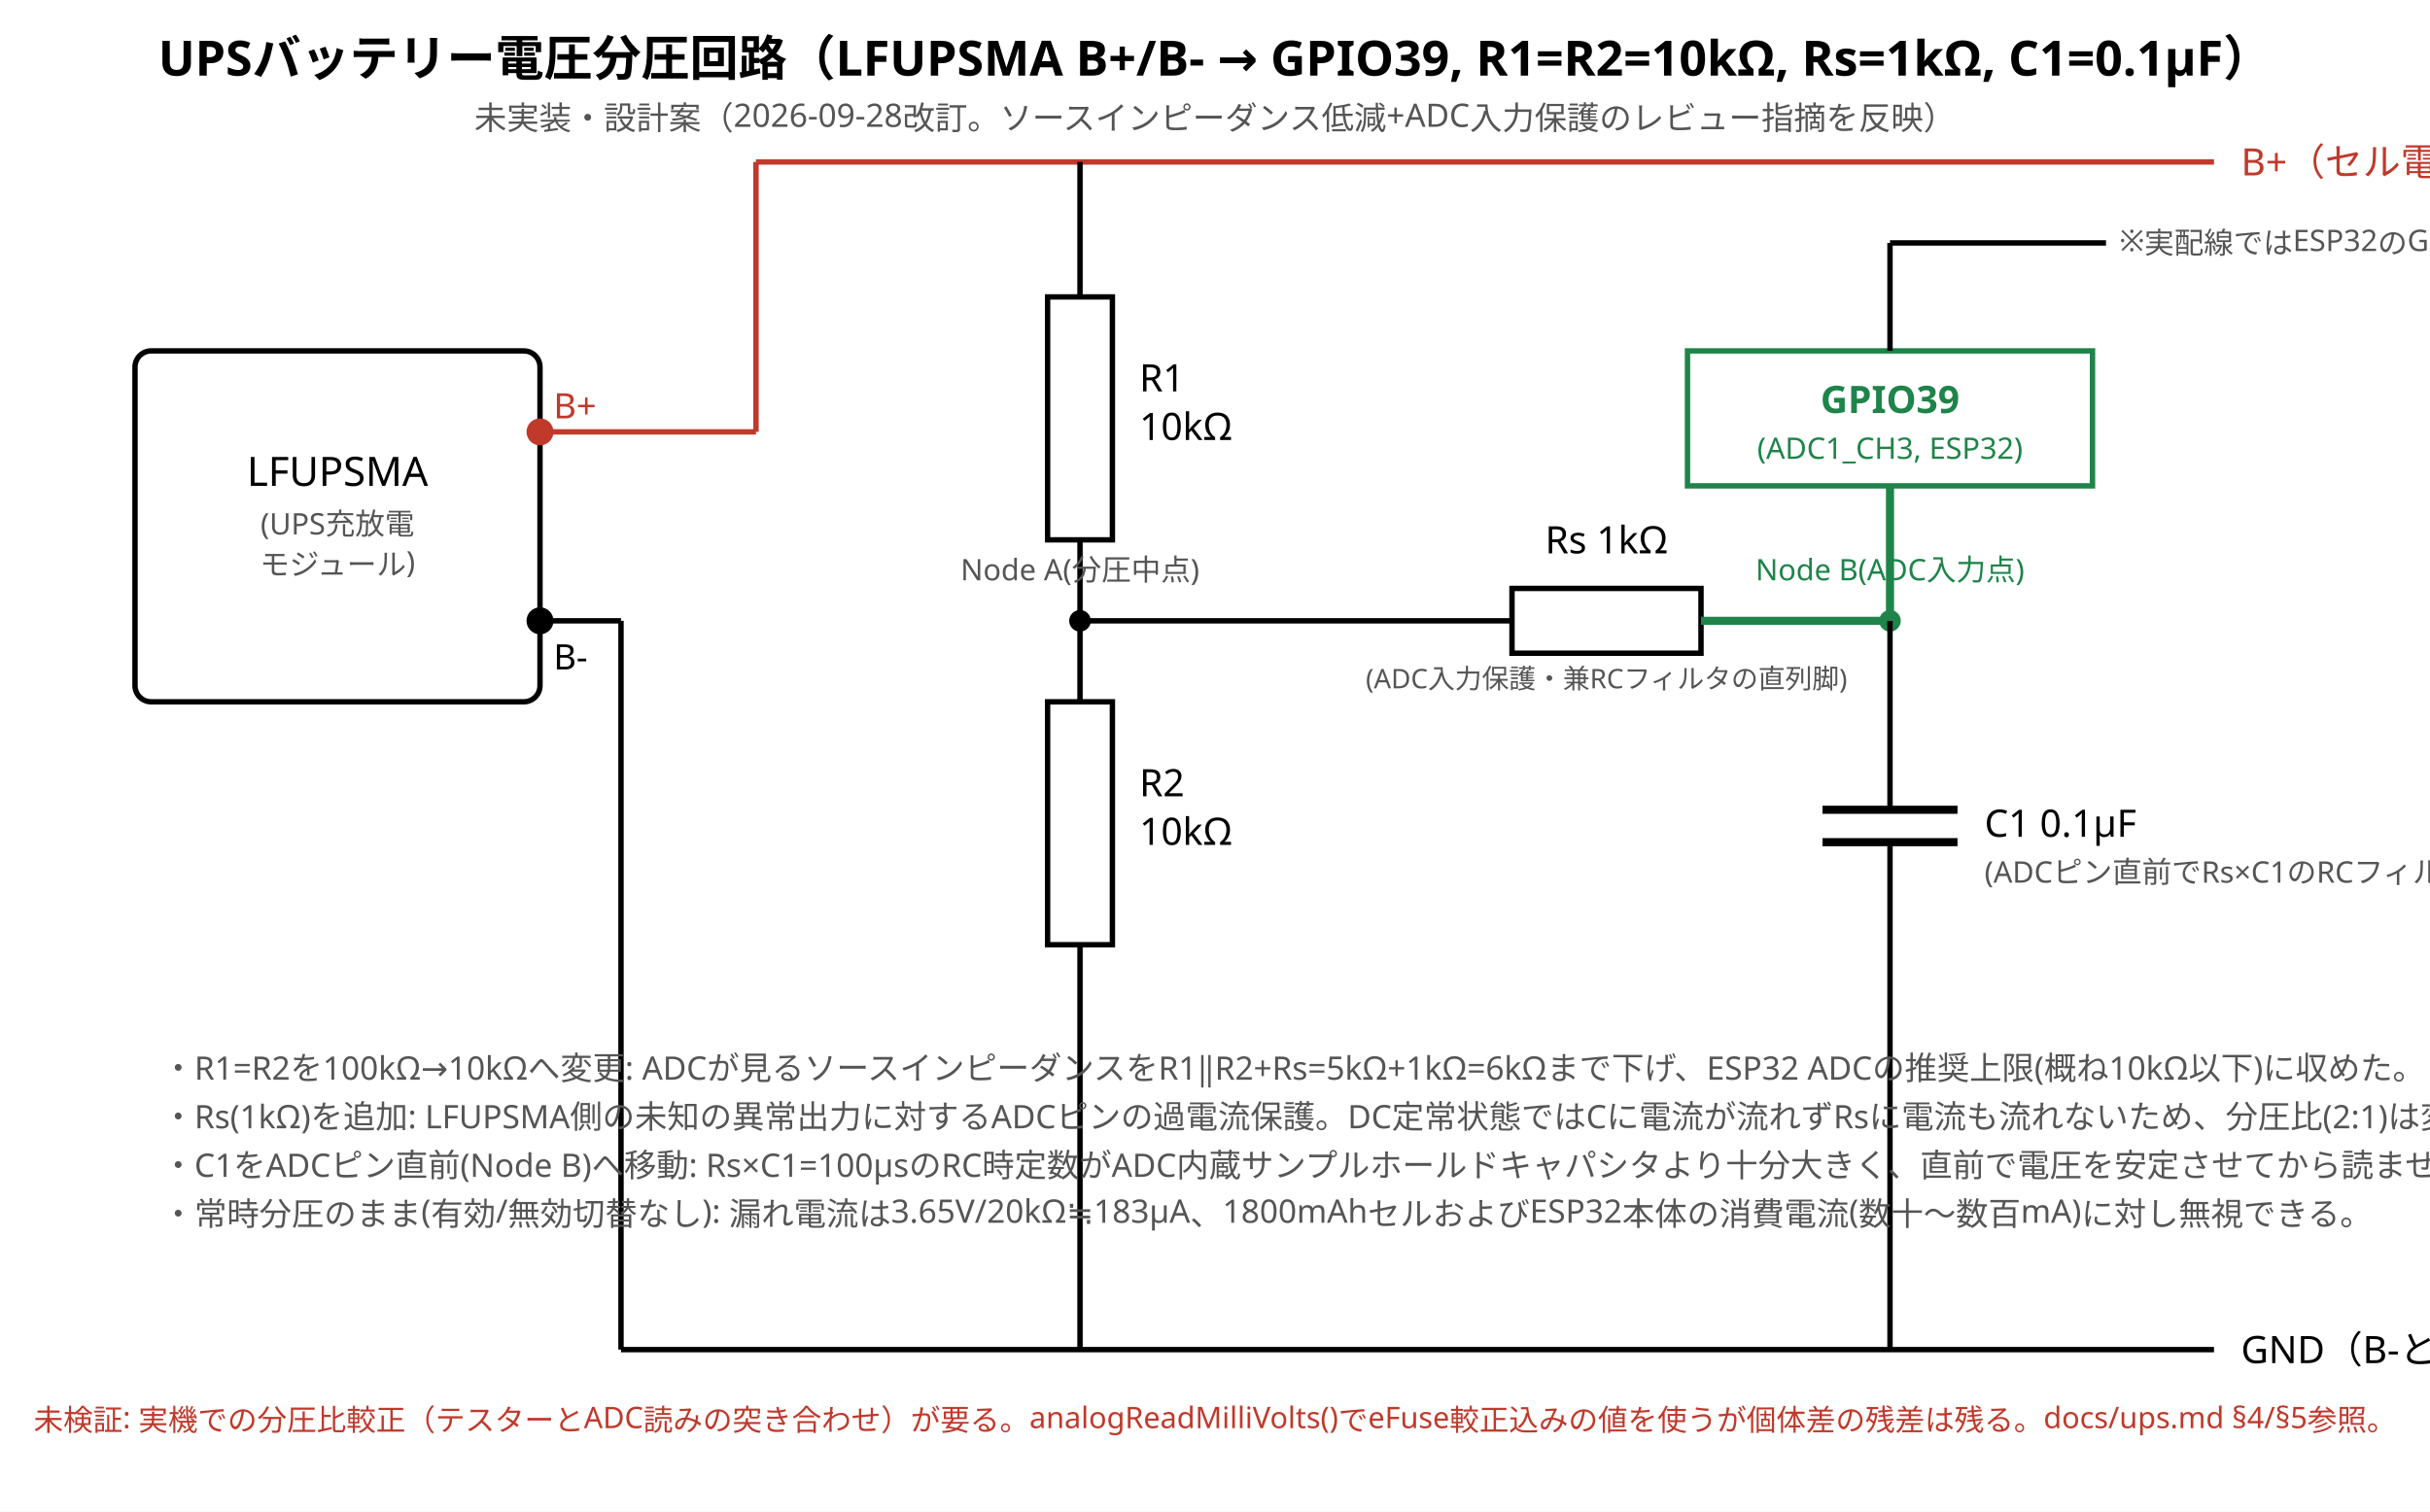
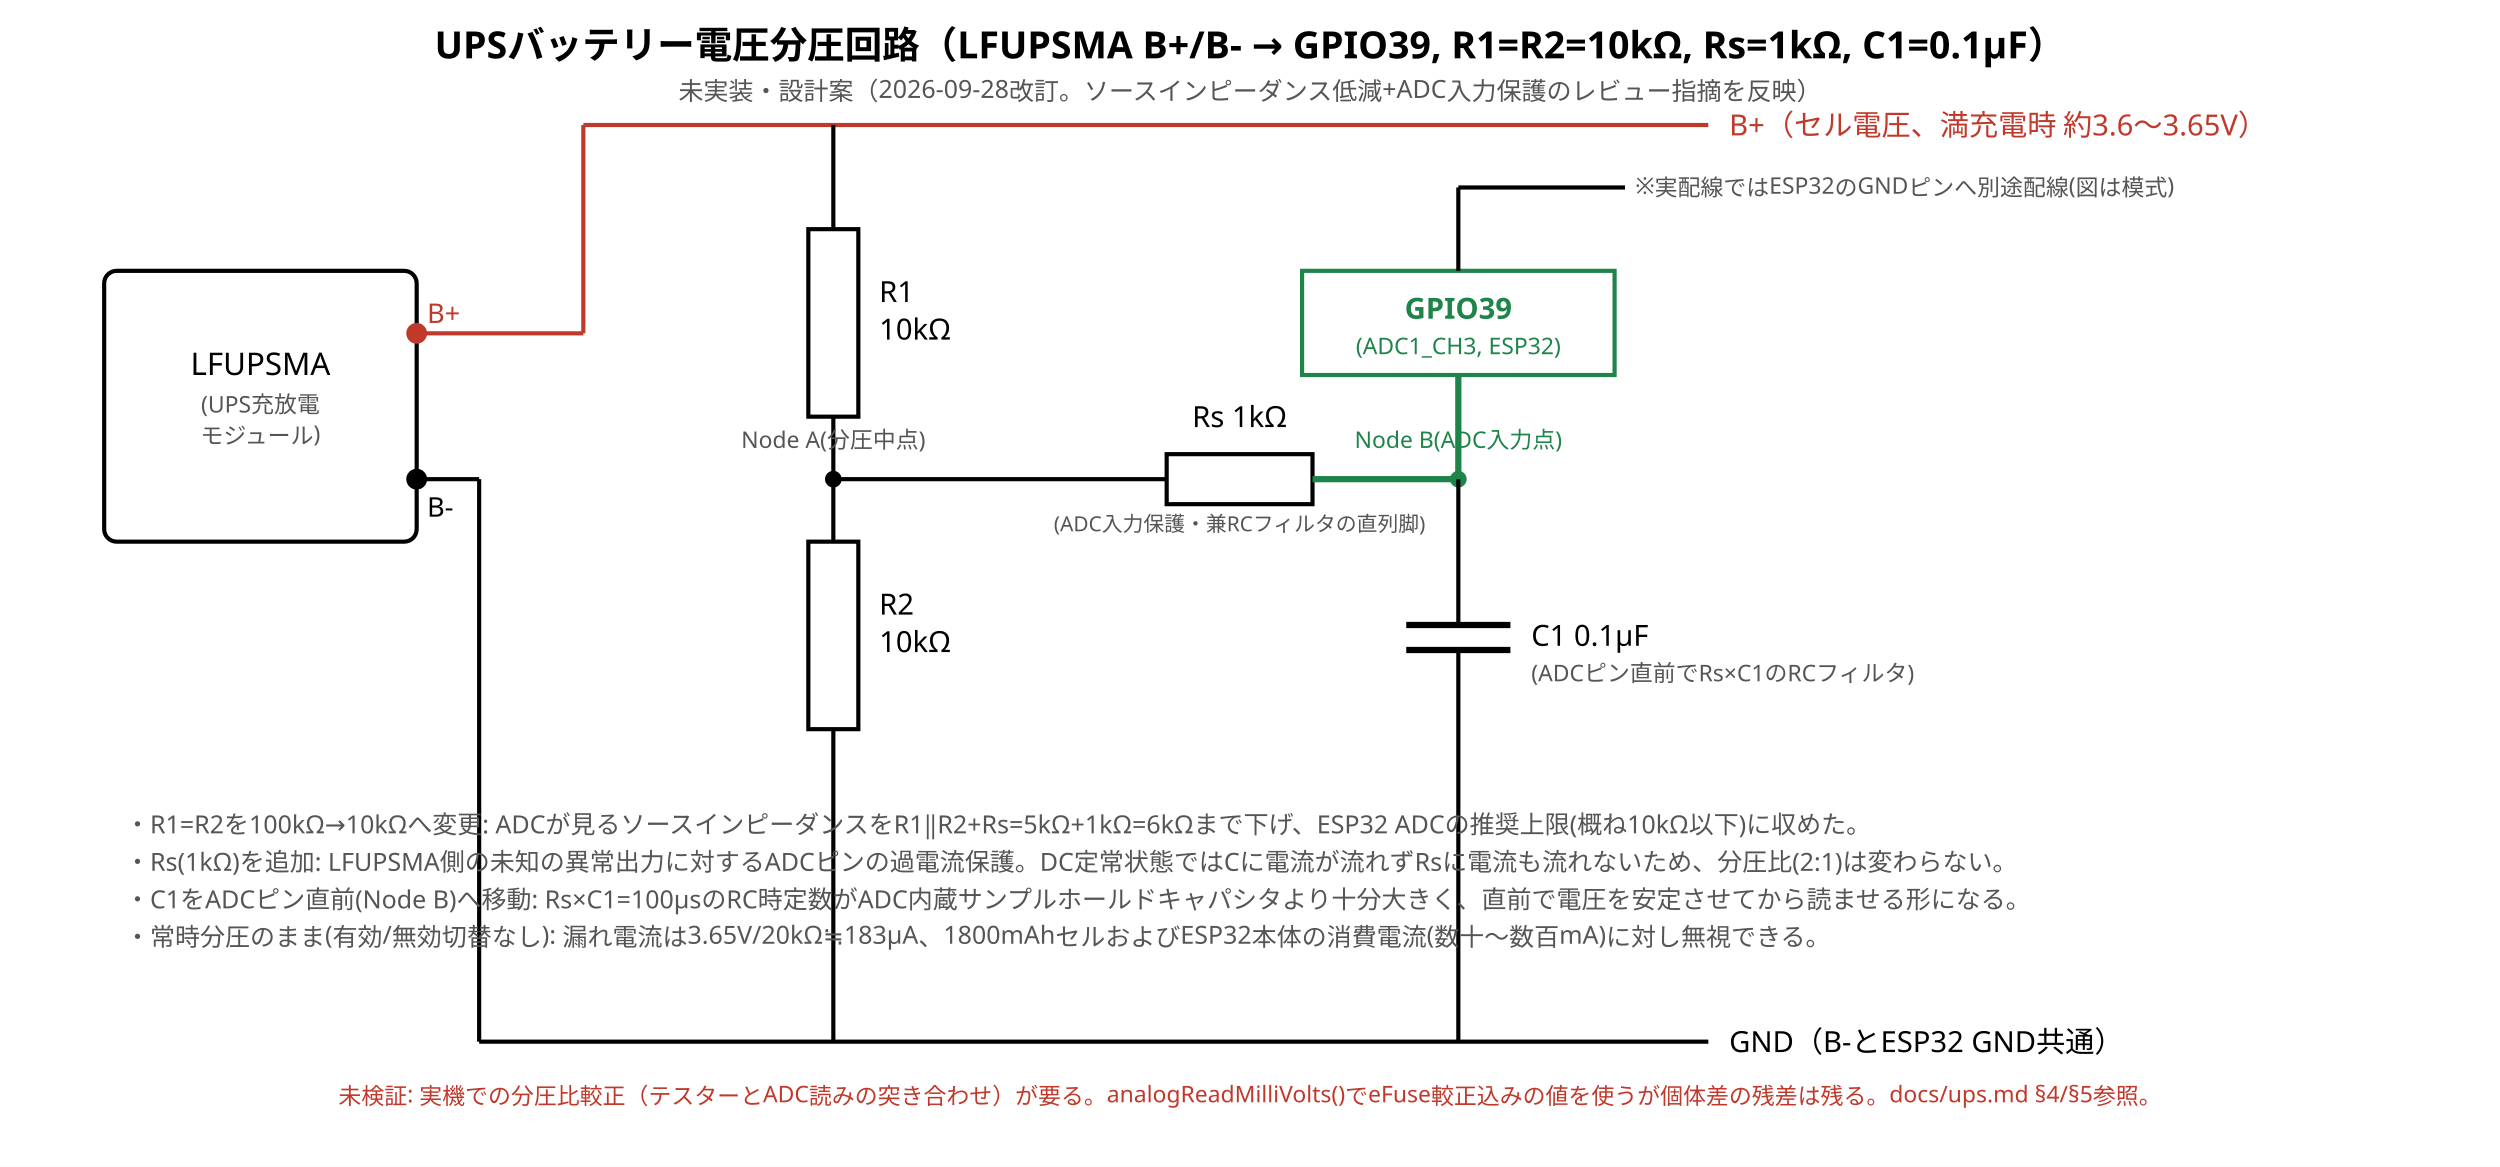
- <svg xmlns="http://www.w3.org/2000/svg" viewBox="0 0 900 560" font-family="sans-serif">
-   <rect x="0" y="0" width="900" height="560" fill="white" />
-   <text x="450" y="28" text-anchor="middle" font-size="18" font-weight="bold" fill="black">
+ <svg xmlns="http://www.w3.org/2000/svg" viewBox="0 0 1200 560" font-family="sans-serif">
+   <rect x="0" y="0" width="1200" height="560" fill="white" />
+   <text x="600" y="28" text-anchor="middle" font-size="18" font-weight="bold" fill="black">
    UPSバッテリー電圧分圧回路（LFUPSMA B+/B- → GPIO39, R1=R2=10kΩ, Rs=1kΩ, C1=0.1µF）
  </text>
-   <text x="450" y="48" text-anchor="middle" font-size="12" fill="#555">
+   <text x="600" y="48" text-anchor="middle" font-size="12" fill="#555">
    未実装・設計案（2026-09-28改訂。ソースインピーダンス低減+ADC入力保護のレビュー指摘を反映）
  </text>
  <rect x="50" y="130" width="150" height="130" rx="6" fill="none" stroke="black" stroke-width="2" />
  <text x="125" y="180" text-anchor="middle" font-size="15" fill="black">LFUPSMA</text>
  <text x="125" y="198" text-anchor="middle" font-size="11" fill="#555">(UPS充放電</text>
  <text x="125" y="213" text-anchor="middle" font-size="11" fill="#555">モジュール)</text>
  <circle cx="200" cy="160" r="5" fill="#c0392b" />
  <text x="205" y="155" font-size="13" fill="#c0392b">B+</text>
  <circle cx="200" cy="230" r="5" fill="black" />
  <text x="205" y="248" font-size="13" fill="black">B-</text>
  <line x1="200" y1="160" x2="280" y2="160" stroke="#c0392b" stroke-width="2" />
  <line x1="280" y1="60" x2="280" y2="160" stroke="#c0392b" stroke-width="2" />
  <line x1="280" y1="60" x2="820" y2="60" stroke="#c0392b" stroke-width="2" />
  <text x="830" y="65" font-size="14" fill="#c0392b">B+（セル電圧、満充電時 約3.6〜3.65V）</text>
  <line x1="200" y1="230" x2="230" y2="230" stroke="black" stroke-width="2" />
  <line x1="230" y1="230" x2="230" y2="500" stroke="black" stroke-width="2" />
  <line x1="230" y1="500" x2="820" y2="500" stroke="black" stroke-width="2" />
  <text x="830" y="505" font-size="14" fill="black">GND（B-とESP32 GND共通）</text>
  <line x1="400" y1="60" x2="400" y2="110" stroke="black" stroke-width="2" />
  <rect x="388" y="110" width="24" height="90" fill="none" stroke="black" stroke-width="2" />
  <text x="422" y="145" font-size="14" fill="black">R1</text>
  <text x="422" y="163" font-size="14" fill="black">10kΩ</text>
  <line x1="400" y1="200" x2="400" y2="230" stroke="black" stroke-width="2" />
  <circle cx="400" cy="230" r="4" fill="black" />
  <text x="400" y="215" text-anchor="middle" font-size="11" fill="#555">Node A(分圧中点)</text>
  <line x1="400" y1="230" x2="400" y2="260" stroke="black" stroke-width="2" />
  <rect x="388" y="260" width="24" height="90" fill="none" stroke="black" stroke-width="2" />
  <text x="422" y="295" font-size="14" fill="black">R2</text>
  <text x="422" y="313" font-size="14" fill="black">10kΩ</text>
  <line x1="400" y1="350" x2="400" y2="500" stroke="black" stroke-width="2" />
  <line x1="400" y1="230" x2="560" y2="230" stroke="black" stroke-width="2" />
  <rect x="560" y="218" width="70" height="24" fill="none" stroke="black" stroke-width="2" />
  <text x="595" y="205" text-anchor="middle" font-size="14" fill="black">Rs 1kΩ</text>
  <text x="595" y="255" text-anchor="middle" font-size="10" fill="#555">(ADC入力保護・兼RCフィルタの直列脚)</text>
  <line x1="630" y1="230" x2="700" y2="230" stroke="#1e8449" stroke-width="3" />
  <circle cx="700" cy="230" r="4" fill="#1e8449" />
  <text x="700" y="215" text-anchor="middle" font-size="11" fill="#1e8449">Node B(ADC入力点)</text>
  <line x1="700" y1="230" x2="700" y2="300" stroke="black" stroke-width="2" />
  <line x1="675" y1="300" x2="725" y2="300" stroke="black" stroke-width="3" />
  <line x1="675" y1="312" x2="725" y2="312" stroke="black" stroke-width="3" />
  <line x1="700" y1="312" x2="700" y2="500" stroke="black" stroke-width="2" />
  <text x="735" y="310" font-size="14" fill="black">C1 0.1µF</text>
  <text x="735" y="327" font-size="11" fill="#555">(ADCピン直前でRs×C1のRCフィルタ)</text>
  <line x1="700" y1="230" x2="700" y2="180" stroke="#1e8449" stroke-width="3" />
  <rect x="625" y="130" width="150" height="50" fill="none" stroke="#1e8449" stroke-width="2" />
  <text x="700" y="153" text-anchor="middle" font-size="14" fill="#1e8449" font-weight="bold">GPIO39</text>
  <text x="700" y="170" text-anchor="middle" font-size="11" fill="#1e8449">(ADC1_CH3, ESP32)</text>
  <line x1="700" y1="130" x2="700" y2="90" stroke="black" stroke-width="2" />
  <line x1="700" y1="90" x2="780" y2="90" stroke="black" stroke-width="2" />
  <text x="785" y="93" font-size="11" fill="#555">※実配線ではESP32のGNDピンへ別途配線(図は模式)</text>
  <text x="60" y="400" font-size="12" fill="#555">
    ・R1=R2を100kΩ→10kΩへ変更: ADCが見るソースインピーダンスをR1‖R2+Rs=5kΩ+1kΩ=6kΩまで下げ、ESP32 ADCの推奨上限(概ね10kΩ以下)に収めた。
  </text>
  <text x="60" y="418" font-size="12" fill="#555">
    ・Rs(1kΩ)を追加: LFUPSMA側の未知の異常出力に対するADCピンの過電流保護。DC定常状態ではCに電流が流れずRsに電流も流れないため、分圧比(2:1)は変わらない。
  </text>
  <text x="60" y="436" font-size="12" fill="#555">
    ・C1をADCピン直前(Node B)へ移動: Rs×C1=100µsのRC時定数がADC内蔵サンプルホールドキャパシタより十分大きく、直前で電圧を安定させてから読ませる形になる。
  </text>
  <text x="60" y="454" font-size="12" fill="#555">
    ・常時分圧のまま(有効/無効切替なし): 漏れ電流は3.65V/20kΩ≒183µA、1800mAhセルおよびESP32本体の消費電流(数十〜数百mA)に対し無視できる。
  </text>
-   <text x="450" y="530" text-anchor="middle" font-size="11" fill="#c0392b">
+   <text x="600" y="530" text-anchor="middle" font-size="11" fill="#c0392b">
    未検証: 実機での分圧比較正（テスターとADC読みの突き合わせ）が要る。analogReadMilliVolts()でeFuse較正込みの値を使うが個体差の残差は残る。docs/ups.md §4/§5参照。
  </text>
</svg>
